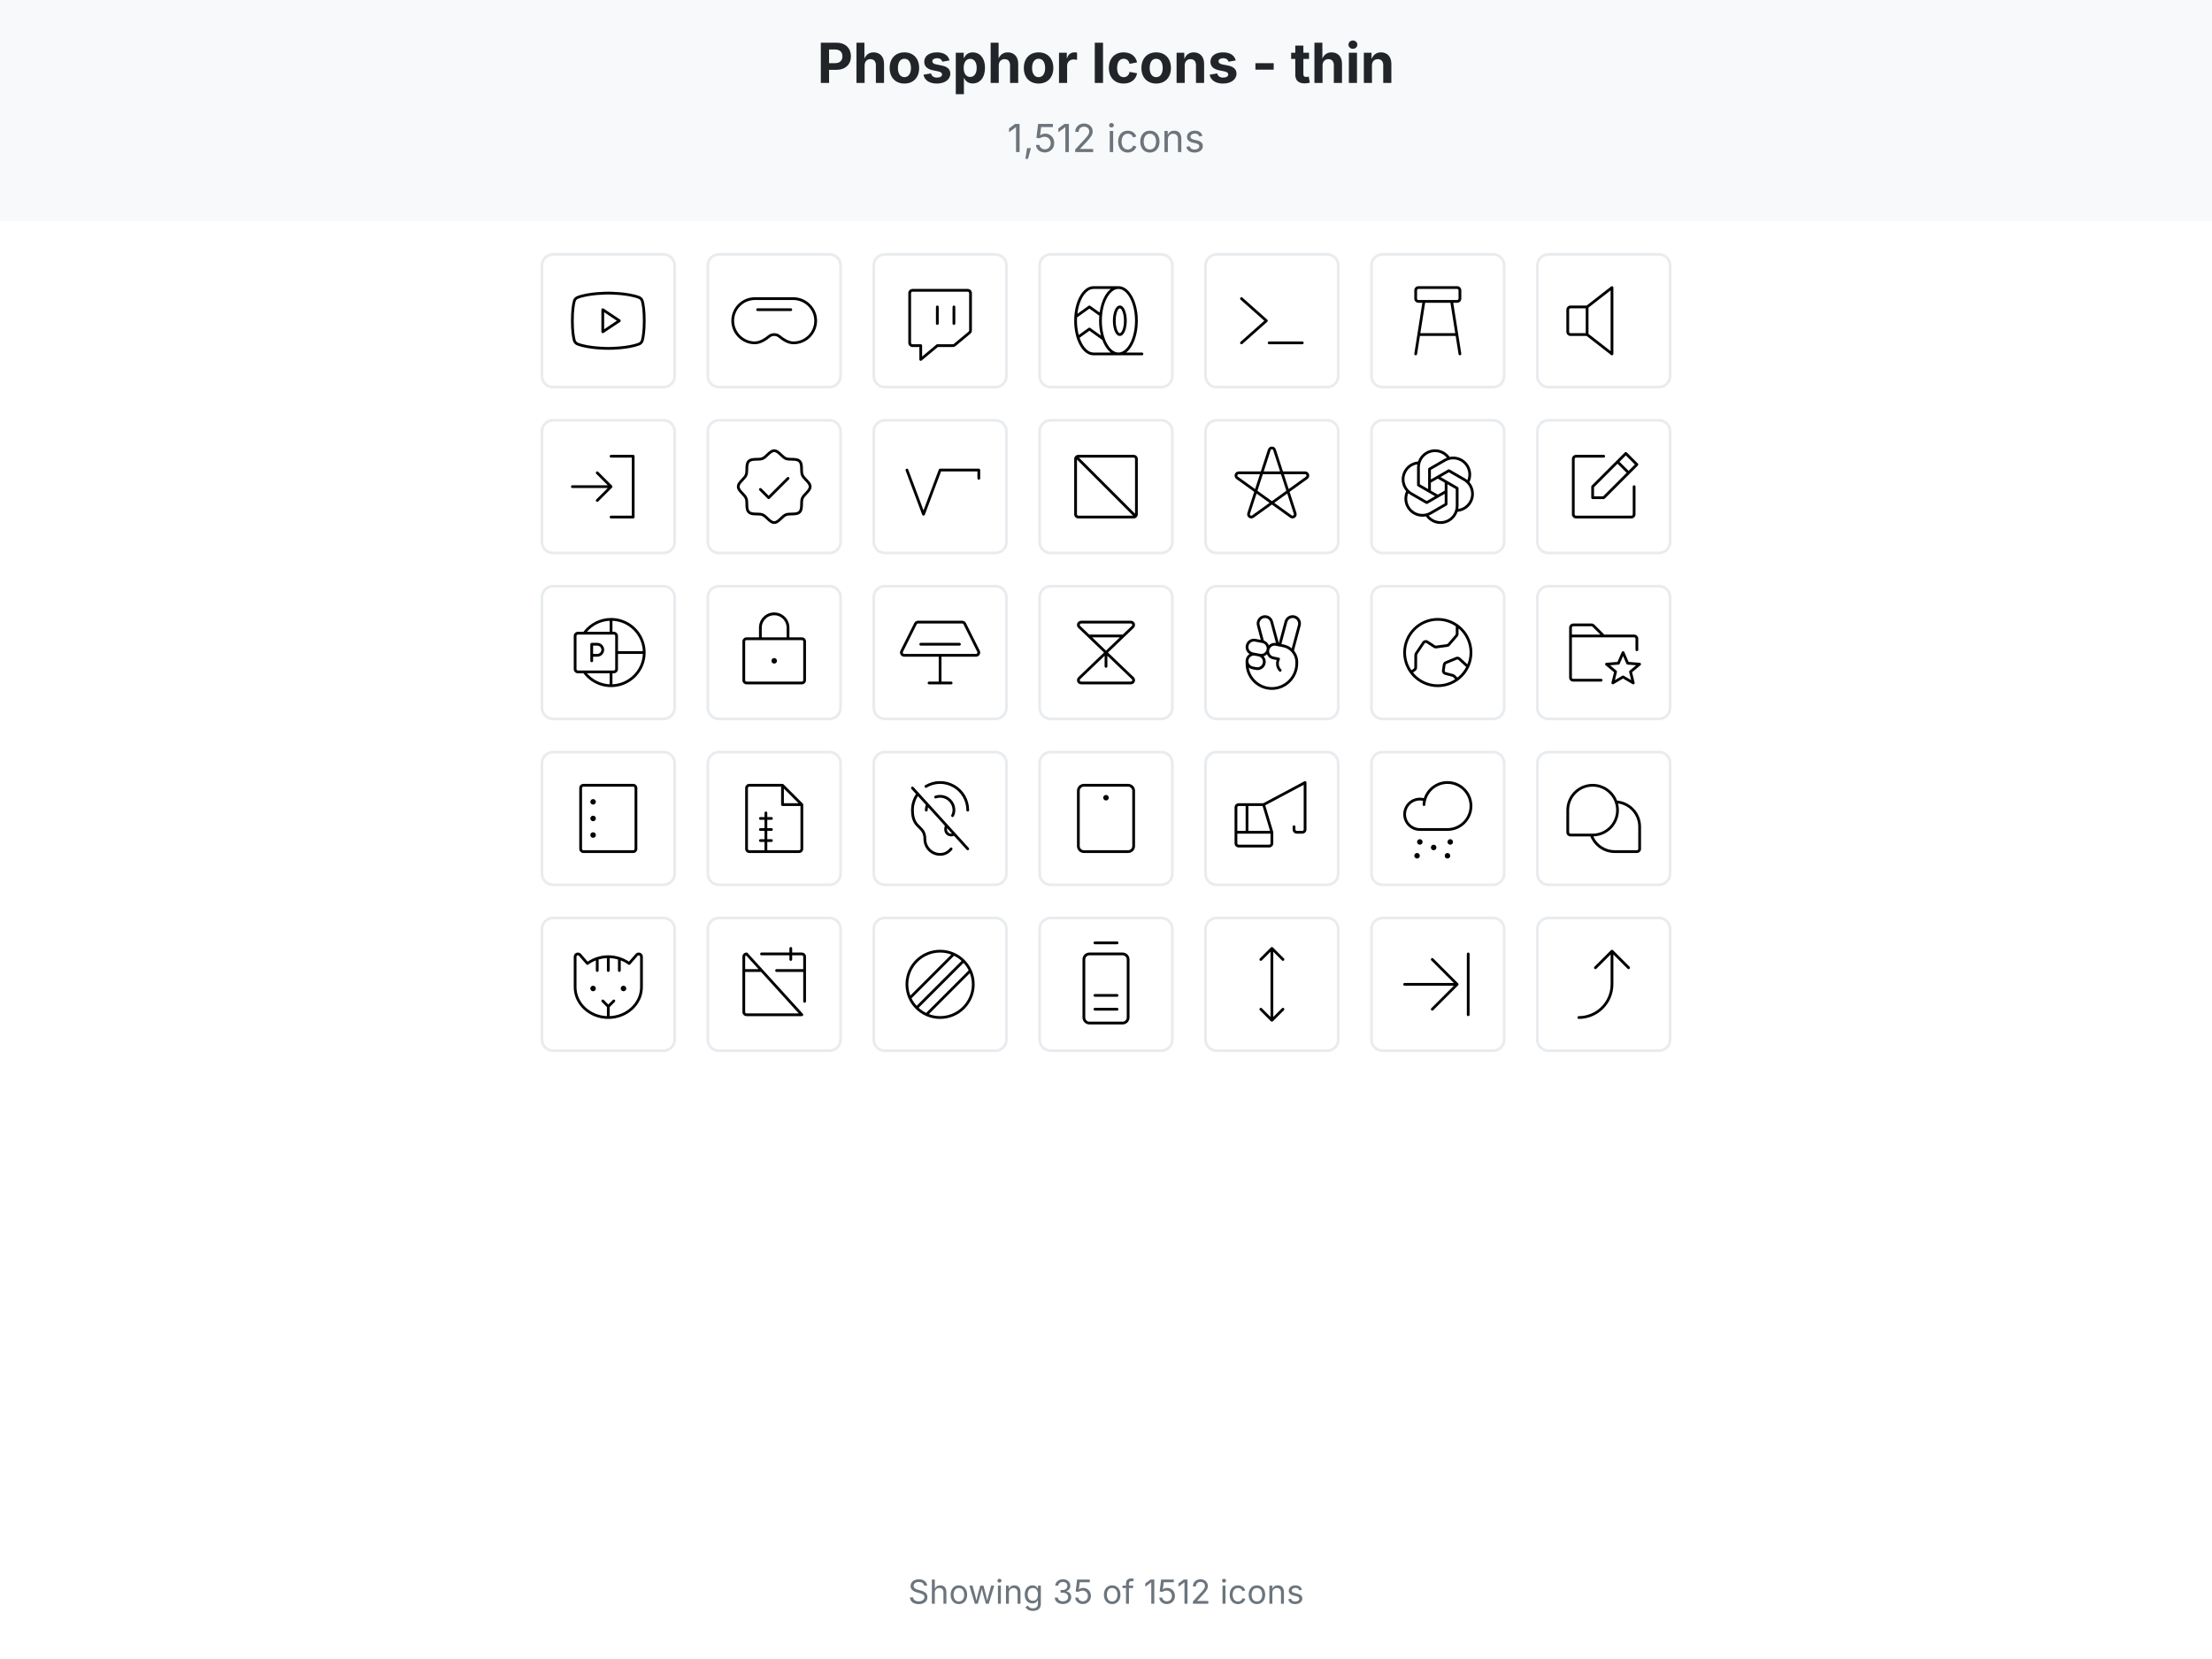
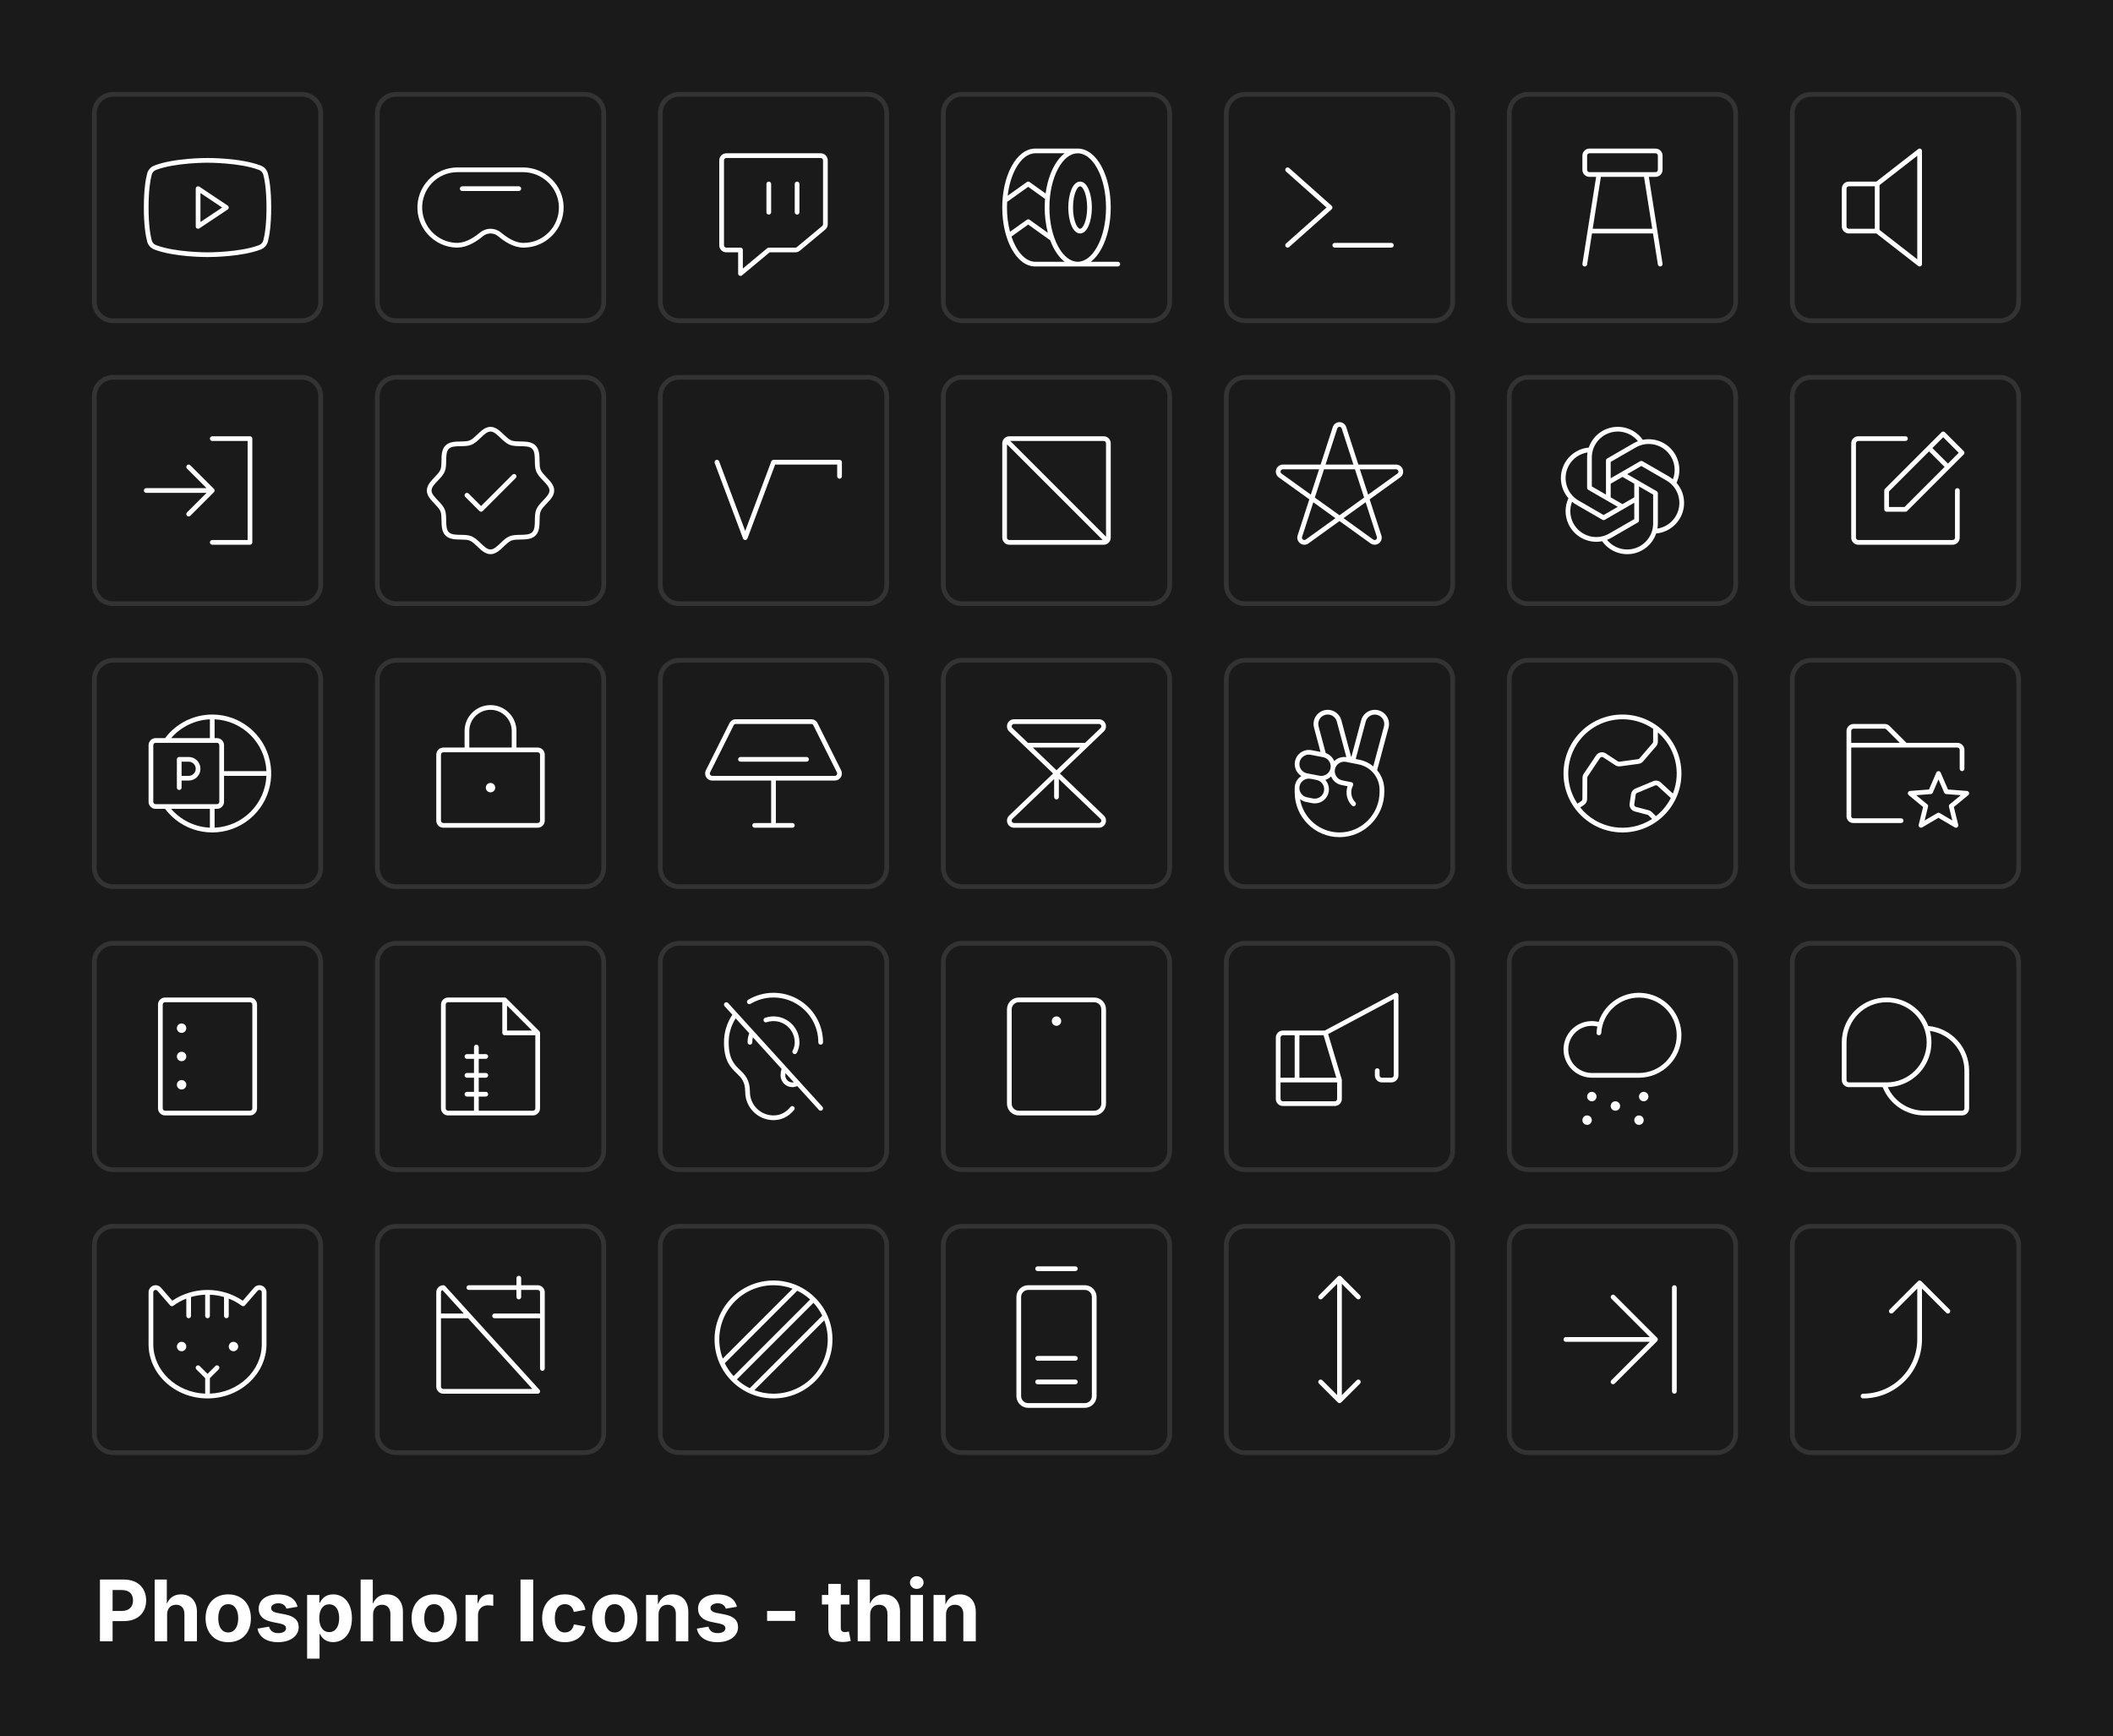
- <svg xmlns="http://www.w3.org/2000/svg" width="800" height="600">
-   <rect width="800" height="600" fill="#ffffff" />
-   <rect width="800" height="80" fill="#f8f9fa" />
-   <text x="400" y="30" text-anchor="middle" font-family="system-ui, -apple-system, sans-serif" font-size="20" font-weight="bold" fill="#212529">Phosphor Icons - thin</text>
-   <text x="400" y="55" text-anchor="middle" font-family="system-ui, -apple-system, sans-serif" font-size="14" fill="#6c757d">1,512 icons</text>
-   <g transform="translate(196, 92)">
-     <rect width="48" height="48" fill="#ffffff" stroke="#e9ecef" stroke-width="1" rx="4" />
-     <svg x="8" y="8" width="32" height="32" viewBox="0 0 256 256">
+ <svg xmlns="http://www.w3.org/2000/svg" width="448" height="368">
+   <rect width="448" height="368" fill="#1a1a1a" />
+   <g transform="translate(20, 20)">
+     <rect width="48" height="48" fill="#1a1a1a" stroke="#333333" stroke-width="1" rx="4" />
+     <svg x="8" y="8" width="32" height="32" viewBox="0 0 256 256" style="color: #ffffff; fill: #ffffff;">
      <path d="M162.22,124.67l-48-32A4,4,0,0,0,108,96v64a4,4,0,0,0,2.11,3.53,4,4,0,0,0,4.11-.2l48-32a4,4,0,0,0,0-6.66ZM116,152.53V103.47L152.79,128Zm114.46-82A20,20,0,0,0,218.4,56.85C184.6,43.79,130.27,44,128,44S71.4,43.79,37.6,56.85A20,20,0,0,0,25.54,70.52C23,80.27,20,98.16,20,128s3,47.73,5.54,57.48A20,20,0,0,0,37.6,199.15C71.4,212.21,125.73,212,128,212h.71c6.89,0,57.58-.43,89.72-12.85a20,20,0,0,0,12.06-13.67C233,175.72,236,157.84,236,128S233,80.27,230.46,70.52Zm-7.74,113a12,12,0,0,1-7.21,8.22C183.14,204.19,128.57,204,128,204s-55.11.19-87.48-12.31a12,12,0,0,1-7.21-8.22C30.87,174.17,28,157,28,128s2.87-46.17,5.28-55.47a12,12,0,0,1,7.21-8.22C72.86,51.81,127.43,52,128,52s55.11-.2,87.48,12.31a12,12,0,0,1,7.21,8.22C225.13,81.83,228,99,228,128S225.13,174.17,222.72,183.47Z" />
    </svg>
  </g>
-   <g transform="translate(256, 92)">
-     <rect width="48" height="48" fill="#ffffff" stroke="#e9ecef" stroke-width="1" rx="4" />
-     <svg x="8" y="8" width="32" height="32" viewBox="0 0 256 256">
+   <g transform="translate(80, 20)">
+     <rect width="48" height="48" fill="#1a1a1a" stroke="#333333" stroke-width="1" rx="4" />
+     <svg x="8" y="8" width="32" height="32" viewBox="0 0 256 256" style="color: #ffffff; fill: #ffffff;">
      <path d="M183.05,60H72A68,68,0,0,0,4.07,131.21c1.6,34.66,30,63.08,64.65,64.71,14.77.72,30-5.64,46.63-19.38a19.9,19.9,0,0,1,25.35,0C150.79,184.92,166.25,196,184,196a68,68,0,0,0,68-68.9C251.51,90.1,220.58,60,183.05,60ZM226.7,170.15A59.57,59.57,0,0,1,184,188c-15.17,0-29.07-10-38.2-17.58a27.88,27.88,0,0,0-35.55,0c-15,12.41-28.45,18.14-41.15,17.55a60.37,60.37,0,0,1-57-57.09A60,60,0,0,1,72,68H183.05c33.18,0,60.52,26.56,60.94,59.2A59.59,59.59,0,0,1,226.7,170.15ZM180,96a4,4,0,0,1-4,4H80a4,4,0,0,1,0-8h96A4,4,0,0,1,180,96Z" />
    </svg>
  </g>
-   <g transform="translate(316, 92)">
-     <rect width="48" height="48" fill="#ffffff" stroke="#e9ecef" stroke-width="1" rx="4" />
-     <svg x="8" y="8" width="32" height="32" viewBox="0 0 256 256">
+   <g transform="translate(140, 20)">
+     <rect width="48" height="48" fill="#1a1a1a" stroke="#333333" stroke-width="1" rx="4" />
+     <svg x="8" y="8" width="32" height="32" viewBox="0 0 256 256" style="color: #ffffff; fill: #ffffff;">
      <path d="M208,36H48A12,12,0,0,0,36,48V192a12,12,0,0,0,12,12H68v36a4,4,0,0,0,2.3,3.62A3.9,3.9,0,0,0,72,244a4,4,0,0,0,2.56-.93L121.45,204H165.1a12.06,12.06,0,0,0,7.69-2.78l42.89-35.75a11.93,11.93,0,0,0,4.32-9.22V48A12,12,0,0,0,208,36Zm4,120.25a4,4,0,0,1-1.44,3.08l-42.9,35.74a4,4,0,0,1-2.56.93H120a4,4,0,0,0-2.56.93L76,231.46V200a4,4,0,0,0-4-4H48a4,4,0,0,1-4-4V48a4,4,0,0,1,4-4H208a4,4,0,0,1,4,4ZM172,88v48a4,4,0,0,1-8,0V88a4,4,0,0,1,8,0Zm-48,0v48a4,4,0,0,1-8,0V88a4,4,0,0,1,8,0Z" />
    </svg>
  </g>
-   <g transform="translate(376, 92)">
-     <rect width="48" height="48" fill="#ffffff" stroke="#e9ecef" stroke-width="1" rx="4" />
-     <svg x="8" y="8" width="32" height="32" viewBox="0 0 256 256">
+   <g transform="translate(200, 20)">
+     <rect width="48" height="48" fill="#1a1a1a" stroke="#333333" stroke-width="1" rx="4" />
+     <svg x="8" y="8" width="32" height="32" viewBox="0 0 256 256" style="color: #ffffff; fill: #ffffff;">
      <path d="M168,172c13,0,20-22.67,20-44s-7-44-20-44-20,22.67-20,44S155,172,168,172Zm0-80c4.89,0,12,14,12,36s-7.11,36-12,36-12-14-12-36S163.11,92,168,92Zm64,128H186.23c6.72-5.11,12.85-12.59,18.06-22.21C214.42,179.08,220,154.3,220,128s-5.58-51.08-15.71-69.79C193.73,38.73,179.43,28,164,28H92C76.57,28,62.27,38.73,51.71,58.21,41.58,76.92,36,101.7,36,128s5.58,51.08,15.71,69.79C62.27,217.27,76.57,228,92,228H232a4,4,0,0,0,0-8ZM197.25,62C206.76,79.58,212,103,212,128s-5.24,48.42-14.75,66c-9.09,16.78-20.9,26-33.25,26s-24.16-9.24-33.25-26C121.24,176.42,116,153,116,128s5.24-48.42,14.75-66c9.09-16.78,20.9-26,33.25-26S188.16,45.24,197.25,62ZM58.75,62C67.84,45.24,79.65,36,92,36h49.77c-6.72,5.11-12.85,12.59-18.06,22.21-7,12.93-11.83,28.77-14.14,46L82.33,84.75a4,4,0,0,0-4.66,0L45.17,108C47.19,90.66,51.84,74.78,58.75,62ZM44.26,118.44,80,92.92l28.59,20.42c-.39,4.81-.59,9.71-.59,14.66a169.72,169.72,0,0,0,5.32,42.89l-31-22.14a4,4,0,0,0-4.66,0L49.13,169.13A161.44,161.44,0,0,1,44,128Q44,123.19,44.26,118.44ZM92,220c-12.35,0-24.16-9.24-33.25-26a106.61,106.61,0,0,1-7.19-16.75L80,156.92l37.32,26.65a111.32,111.32,0,0,0,6.39,14.22c5.21,9.62,11.34,17.1,18.06,22.21Z" />
    </svg>
  </g>
-   <g transform="translate(436, 92)">
-     <rect width="48" height="48" fill="#ffffff" stroke="#e9ecef" stroke-width="1" rx="4" />
-     <svg x="8" y="8" width="32" height="32" viewBox="0 0 256 256">
+   <g transform="translate(260, 20)">
+     <rect width="48" height="48" fill="#1a1a1a" stroke="#333333" stroke-width="1" rx="4" />
+     <svg x="8" y="8" width="32" height="32" viewBox="0 0 256 256" style="color: #ffffff; fill: #ffffff;">
      <path d="M116,128a4,4,0,0,1-1.34,3l-72,64a4,4,0,1,1-5.32-6L106,128,37.34,67a4,4,0,0,1,5.32-6l72,64A4,4,0,0,1,116,128Zm100,60H120a4,4,0,0,0,0,8h96a4,4,0,0,0,0-8Z" />
    </svg>
  </g>
-   <g transform="translate(496, 92)">
-     <rect width="48" height="48" fill="#ffffff" stroke="#e9ecef" stroke-width="1" rx="4" />
-     <svg x="8" y="8" width="32" height="32" viewBox="0 0 256 256">
+   <g transform="translate(320, 20)">
+     <rect width="48" height="48" fill="#1a1a1a" stroke="#333333" stroke-width="1" rx="4" />
+     <svg x="8" y="8" width="32" height="32" viewBox="0 0 256 256" style="color: #ffffff; fill: #ffffff;">
      <path d="M196,64V40a12,12,0,0,0-12-12H72A12,12,0,0,0,60,40V64A12,12,0,0,0,72,76H83.32L60.05,223.38A4,4,0,0,0,63.38,228,4.46,4.46,0,0,0,64,228,4,4,0,0,0,68,224.62L76.26,172H179.74l8.31,52.62A4,4,0,0,0,192,228a4.46,4.46,0,0,0,.63-.05,4,4,0,0,0,3.33-4.57L172.68,76H184A12,12,0,0,0,196,64ZM68,64V40a4,4,0,0,1,4-4H184a4,4,0,0,1,4,4V64a4,4,0,0,1-4,4H72A4,4,0,0,1,68,64ZM178.48,164h-101l13.9-88h73.16Z" />
    </svg>
  </g>
-   <g transform="translate(556, 92)">
-     <rect width="48" height="48" fill="#ffffff" stroke="#e9ecef" stroke-width="1" rx="4" />
-     <svg x="8" y="8" width="32" height="32" viewBox="0 0 256 256">
+   <g transform="translate(380, 20)">
+     <rect width="48" height="48" fill="#1a1a1a" stroke="#333333" stroke-width="1" rx="4" />
+     <svg x="8" y="8" width="32" height="32" viewBox="0 0 256 256" style="color: #ffffff; fill: #ffffff;">
      <path d="M153.76,28.41a4,4,0,0,0-4.22.43L78.63,84H32A12,12,0,0,0,20,96v64a12,12,0,0,0,12,12H78.63l70.91,55.16A4.07,4.07,0,0,0,152,228a3.92,3.92,0,0,0,1.76-.41A4,4,0,0,0,156,224V32A4,4,0,0,0,153.76,28.41ZM28,160V96a4,4,0,0,1,4-4H76v72H32A4,4,0,0,1,28,160Zm120,55.82L84,166V90l64-49.78Z" />
    </svg>
  </g>
-   <g transform="translate(196, 152)">
-     <rect width="48" height="48" fill="#ffffff" stroke="#e9ecef" stroke-width="1" rx="4" />
-     <svg x="8" y="8" width="32" height="32" viewBox="0 0 256 256">
+   <g transform="translate(20, 80)">
+     <rect width="48" height="48" fill="#1a1a1a" stroke="#333333" stroke-width="1" rx="4" />
+     <svg x="8" y="8" width="32" height="32" viewBox="0 0 256 256" style="color: #ffffff; fill: #ffffff;">
      <path d="M138.83,130.83l-40,40a4,4,0,0,1-5.66-5.66L126.34,132H24a4,4,0,0,1,0-8H126.34L93.17,90.83a4,4,0,0,1,5.66-5.66l40,40A4,4,0,0,1,138.83,130.83ZM200,36H136a4,4,0,0,0,0,8h60V212H136a4,4,0,0,0,0,8h64a4,4,0,0,0,4-4V40A4,4,0,0,0,200,36Z" />
    </svg>
  </g>
-   <g transform="translate(256, 152)">
-     <rect width="48" height="48" fill="#ffffff" stroke="#e9ecef" stroke-width="1" rx="4" />
-     <svg x="8" y="8" width="32" height="32" viewBox="0 0 256 256">
+   <g transform="translate(80, 80)">
+     <rect width="48" height="48" fill="#1a1a1a" stroke="#333333" stroke-width="1" rx="4" />
+     <svg x="8" y="8" width="32" height="32" viewBox="0 0 256 256" style="color: #ffffff; fill: #ffffff;">
      <path d="M223,105.58c-4-4.2-8.2-8.54-10-12.8-1.65-4-1.73-9.53-1.82-15.41-.14-9-.29-19.19-6.83-25.74s-16.74-6.69-25.74-6.83c-5.88-.09-11.43-.17-15.41-1.82-4.26-1.76-8.6-5.93-12.8-9.95-6.68-6.41-13.59-13-22.42-13s-15.74,6.62-22.42,13c-4.2,4-8.54,8.2-12.8,10-4,1.65-9.53,1.73-15.41,1.82-9,.14-19.19.29-25.74,6.83S44.94,68.37,44.8,77.37c-.09,5.88-.17,11.43-1.82,15.41-1.76,4.26-5.93,8.6-9.95,12.8-6.41,6.68-13,13.59-13,22.42s6.62,15.74,13,22.42c4,4.2,8.2,8.54,10,12.8,1.65,4,1.73,9.53,1.82,15.41.14,9,.29,19.19,6.83,25.74s16.74,6.69,25.74,6.83c5.88.09,11.43.17,15.41,1.82,4.26,1.76,8.6,5.93,12.8,9.95,6.68,6.41,13.59,13,22.42,13s15.74-6.62,22.42-13c4.2-4,8.54-8.2,12.8-10,4-1.65,9.53-1.73,15.41-1.82,9-.14,19.19-.29,25.74-6.83s6.69-16.74,6.83-25.74c.09-5.88.17-11.43,1.82-15.41,1.76-4.26,5.93-8.6,9.95-12.8,6.41-6.68,13-13.59,13-22.42S229.38,112.26,223,105.58Zm-5.78,39.3c-4.54,4.73-9.24,9.63-11.57,15.28-2.23,5.39-2.33,12-2.43,18.35-.12,8.2-.24,16-4.49,20.2s-12,4.37-20.2,4.49c-6.37.1-13,.2-18.35,2.43-5.65,2.33-10.55,7-15.28,11.57C139.09,222.75,133.62,228,128,228s-11.09-5.25-16.88-10.8c-4.73-4.54-9.63-9.24-15.28-11.57-5.39-2.23-12-2.33-18.35-2.43-8.2-.12-15.95-.24-20.2-4.49s-4.37-12-4.49-20.2c-.1-6.37-.2-13-2.43-18.35-2.33-5.65-7-10.55-11.57-15.28C33.25,139.09,28,133.62,28,128s5.25-11.09,10.8-16.88c4.54-4.73,9.24-9.63,11.57-15.28,2.23-5.39,2.33-12,2.43-18.35.12-8.2.24-15.95,4.49-20.2s12-4.37,20.2-4.49c6.37-.1,13-.2,18.35-2.43,5.65-2.33,10.55-7,15.28-11.57C116.91,33.25,122.38,28,128,28s11.09,5.25,16.88,10.8c4.73,4.54,9.63,9.24,15.28,11.57,5.39,2.23,12,2.33,18.35,2.43,8.2.12,16,.24,20.2,4.49s4.37,12,4.49,20.2c.1,6.37.2,13,2.43,18.35,2.33,5.65,7,10.55,11.57,15.28,5.55,5.79,10.8,11.26,10.8,16.88S222.75,139.09,217.2,144.88Zm-46.37-43.71a4,4,0,0,1,0,5.66l-56,56a4,4,0,0,1-5.66,0l-24-24a4,4,0,0,1,5.66-5.66L112,154.34l53.17-53.17A4,4,0,0,1,170.83,101.17Z" />
    </svg>
  </g>
-   <g transform="translate(316, 152)">
-     <rect width="48" height="48" fill="#ffffff" stroke="#e9ecef" stroke-width="1" rx="4" />
-     <svg x="8" y="8" width="32" height="32" viewBox="0 0 256 256">
+   <g transform="translate(140, 80)">
+     <rect width="48" height="48" fill="#1a1a1a" stroke="#333333" stroke-width="1" rx="4" />
+     <svg x="8" y="8" width="32" height="32" viewBox="0 0 256 256" style="color: #ffffff; fill: #ffffff;">
      <path d="M244,80v24a4,4,0,0,1-8,0V84H130.77l-47,125.4a4,4,0,0,1-7.49,0l-48-128a4,4,0,1,1,7.49-2.81L80,196.61l44.26-118A4,4,0,0,1,128,76H240A4,4,0,0,1,244,80Z" />
    </svg>
  </g>
-   <g transform="translate(376, 152)">
-     <rect width="48" height="48" fill="#ffffff" stroke="#e9ecef" stroke-width="1" rx="4" />
-     <svg x="8" y="8" width="32" height="32" viewBox="0 0 256 256">
+   <g transform="translate(200, 80)">
+     <rect width="48" height="48" fill="#1a1a1a" stroke="#333333" stroke-width="1" rx="4" />
+     <svg x="8" y="8" width="32" height="32" viewBox="0 0 256 256" style="color: #ffffff; fill: #ffffff;">
      <path d="M208,36H48A12,12,0,0,0,36,48V208a12,12,0,0,0,12,12H208a12,12,0,0,0,12-12V48A12,12,0,0,0,208,36Zm4,12V206.34L49.66,44H208A4,4,0,0,1,212,48ZM44,208V49.66L206.34,212H48A4,4,0,0,1,44,208Z" />
    </svg>
  </g>
-   <g transform="translate(436, 152)">
-     <rect width="48" height="48" fill="#ffffff" stroke="#e9ecef" stroke-width="1" rx="4" />
-     <svg x="8" y="8" width="32" height="32" viewBox="0 0 256 256">
+   <g transform="translate(260, 80)">
+     <rect width="48" height="48" fill="#1a1a1a" stroke="#333333" stroke-width="1" rx="4" />
+     <svg x="8" y="8" width="32" height="32" viewBox="0 0 256 256" style="color: #ffffff; fill: #ffffff;">
      <path d="M235.39,92.29A11.82,11.82,0,0,0,224,84H160L139.42,20.47a11.93,11.93,0,0,0-22.83,0L96,84H32a12,12,0,0,0-7,21.72L76.82,143,57,204.25a11.83,11.83,0,0,0,4.36,13.41,11.8,11.8,0,0,0,14.09,0L128,179.83l52.58,37.83a12,12,0,0,0,18.47-13.41L179.18,143,231,105.7A11.83,11.83,0,0,0,235.39,92.29ZM124.21,22.88a3.93,3.93,0,0,1,7.59,0L151.62,84H104.38ZM29.67,99.23A4,4,0,0,1,32,92H93.37l-14,43Zm41,112a4,4,0,0,1-6.15-4.47h0l19.08-58.8,37.51,27Zm15.52-71.26L101.78,92h52.44l15.55,47.93L128,170Zm105.21,66.79a4,4,0,0,1-6.17,4.46L134.85,174.9l37.51-27Zm34.9-107.5L176.59,135l-14-43H224a4,4,0,0,1,2.36,7.22Z" />
    </svg>
  </g>
-   <g transform="translate(496, 152)">
-     <rect width="48" height="48" fill="#ffffff" stroke="#e9ecef" stroke-width="1" rx="4" />
-     <svg x="8" y="8" width="32" height="32" viewBox="0 0 256 256">
+   <g transform="translate(320, 80)">
+     <rect width="48" height="48" fill="#1a1a1a" stroke="#333333" stroke-width="1" rx="4" />
+     <svg x="8" y="8" width="32" height="32" viewBox="0 0 256 256" style="color: #ffffff; fill: #ffffff;">
      <path d="M219.68,114.91A52,52,0,0,0,162.49,42,52,52,0,0,0,70.82,55.15a52,52,0,0,0-34.5,85.94A52,52,0,0,0,70,213.16,52.33,52.33,0,0,0,83.59,215a51.66,51.66,0,0,0,9.93-1,52,52,0,0,0,91.66-13.13,52,52,0,0,0,34.5-85.94Zm-35.8-64.34a44,44,0,0,1,29.66,58.36,51.84,51.84,0,0,0-7-4.89L162,78.35a4,4,0,0,0-4,0l-50,28.87V79.5L150.5,55A43.69,43.69,0,0,1,183.88,50.57Zm-35.88,89-20,11.54-20-11.54v-23.1l20-11.54,20,11.54ZM76,72a44,44,0,0,1,78.25-27.62A52.08,52.08,0,0,0,146.5,48L102,73.73a4,4,0,0,0-2,3.46v57.74L76,121.07ZM37.4,84.93A43.72,43.72,0,0,1,68.71,63.46,52.26,52.26,0,0,0,68,72v51.38a4,4,0,0,0,2,3.46l50,28.87L96,169.57,53.5,145A44,44,0,0,1,37.4,84.93Zm34.72,120.5a44,44,0,0,1-29.66-58.36,51.84,51.84,0,0,0,7,4.89L94,177.65a4,4,0,0,0,4,0l50-28.87V176.5L105.5,201A43.69,43.69,0,0,1,72.12,205.43ZM180,184a44,44,0,0,1-78.26,27.61A51.66,51.66,0,0,0,109.5,208L154,182.27a4,4,0,0,0,2-3.46V121.07l24,13.86Zm38.6-12.93a43.72,43.72,0,0,1-31.31,21.47A52.26,52.26,0,0,0,188,184V132.62a4,4,0,0,0-2-3.46l-50-28.87,24-13.86L202.5,111A44,44,0,0,1,218.6,171.07Z" />
    </svg>
  </g>
-   <g transform="translate(556, 152)">
-     <rect width="48" height="48" fill="#ffffff" stroke="#e9ecef" stroke-width="1" rx="4" />
-     <svg x="8" y="8" width="32" height="32" viewBox="0 0 256 256">
+   <g transform="translate(380, 80)">
+     <rect width="48" height="48" fill="#1a1a1a" stroke="#333333" stroke-width="1" rx="4" />
+     <svg x="8" y="8" width="32" height="32" viewBox="0 0 256 256" style="color: #ffffff; fill: #ffffff;">
      <path d="M226.83,61.17l-32-32a4,4,0,0,0-5.66,0l-96,96A4,4,0,0,0,92,128v32a4,4,0,0,0,4,4h32a4,4,0,0,0,2.83-1.17l96-96A4,4,0,0,0,226.83,61.17ZM126.34,156H100V129.66l68-68L194.34,88ZM200,82.34,173.66,56,192,37.66,218.34,64ZM220,128v80a12,12,0,0,1-12,12H48a12,12,0,0,1-12-12V48A12,12,0,0,1,48,36h80a4,4,0,0,1,0,8H48a4,4,0,0,0-4,4V208a4,4,0,0,0,4,4H208a4,4,0,0,0,4-4V128a4,4,0,0,1,8,0Z" />
    </svg>
  </g>
-   <g transform="translate(196, 212)">
-     <rect width="48" height="48" fill="#ffffff" stroke="#e9ecef" stroke-width="1" rx="4" />
-     <svg x="8" y="8" width="32" height="32" viewBox="0 0 256 256">
+   <g transform="translate(20, 140)">
+     <rect width="48" height="48" fill="#1a1a1a" stroke="#333333" stroke-width="1" rx="4" />
+     <svg x="8" y="8" width="32" height="32" viewBox="0 0 256 256" style="color: #ffffff; fill: #ffffff;">
      <path d="M96,100H80a4,4,0,0,0-4,4v48a4,4,0,0,0,8,0V140H96a20,20,0,0,0,0-40Zm0,32H84V108H96a12,12,0,0,1,0,24ZM136,28A100.3,100.3,0,0,0,56,68H40A12,12,0,0,0,28,80v96a12,12,0,0,0,12,12H56A100,100,0,1,0,136,28Zm91.91,96H156V80a12,12,0,0,0-12-12h-4V36.09A92.13,92.13,0,0,1,227.91,124ZM132,36.1V68H66.26A92.36,92.36,0,0,1,132,36.1ZM36,176V80a4,4,0,0,1,4-4H144a4,4,0,0,1,4,4v96a4,4,0,0,1-4,4H40A4,4,0,0,1,36,176Zm30.26,12H132v31.9A92.36,92.36,0,0,1,66.26,188ZM140,219.91V188h4a12,12,0,0,0,12-12V132h71.91A92.13,92.13,0,0,1,140,219.91Z" />
    </svg>
  </g>
-   <g transform="translate(256, 212)">
-     <rect width="48" height="48" fill="#ffffff" stroke="#e9ecef" stroke-width="1" rx="4" />
-     <svg x="8" y="8" width="32" height="32" viewBox="0 0 256 256">
+   <g transform="translate(80, 140)">
+     <rect width="48" height="48" fill="#1a1a1a" stroke="#333333" stroke-width="1" rx="4" />
+     <svg x="8" y="8" width="32" height="32" viewBox="0 0 256 256" style="color: #ffffff; fill: #ffffff;">
      <path d="M208,84H172V56a44,44,0,0,0-88,0V84H48A12,12,0,0,0,36,96V208a12,12,0,0,0,12,12H208a12,12,0,0,0,12-12V96A12,12,0,0,0,208,84ZM92,56a36,36,0,0,1,72,0V84H92ZM212,208a4,4,0,0,1-4,4H48a4,4,0,0,1-4-4V96a4,4,0,0,1,4-4H208a4,4,0,0,1,4,4Zm-76-56a8,8,0,1,1-8-8A8,8,0,0,1,136,152Z" />
    </svg>
  </g>
-   <g transform="translate(316, 212)">
-     <rect width="48" height="48" fill="#ffffff" stroke="#e9ecef" stroke-width="1" rx="4" />
-     <svg x="8" y="8" width="32" height="32" viewBox="0 0 256 256">
+   <g transform="translate(140, 140)">
+     <rect width="48" height="48" fill="#1a1a1a" stroke="#333333" stroke-width="1" rx="4" />
+     <svg x="8" y="8" width="32" height="32" viewBox="0 0 256 256" style="color: #ffffff; fill: #ffffff;">
      <path d="M242.72,122.63l-40-80A11.93,11.93,0,0,0,192,36H64a11.93,11.93,0,0,0-10.73,6.63l-40,80A12,12,0,0,0,24,140H124v72H96a4,4,0,0,0,0,8h64a4,4,0,0,0,0-8H132V140H232a12,12,0,0,0,10.73-17.37Zm-7.33,7.47A3.94,3.94,0,0,1,232,132H24a4,4,0,0,1-3.58-5.79l40-80A4,4,0,0,1,64,44H192a4,4,0,0,1,3.58,2.21l40,80A3.94,3.94,0,0,1,235.39,130.1ZM188,104a4,4,0,0,1-4,4H72a4,4,0,0,1,0-8H184A4,4,0,0,1,188,104Z" />
    </svg>
  </g>
-   <g transform="translate(376, 212)">
-     <rect width="48" height="48" fill="#ffffff" stroke="#e9ecef" stroke-width="1" rx="4" />
-     <svg x="8" y="8" width="32" height="32" viewBox="0 0 256 256">
+   <g transform="translate(200, 140)">
+     <rect width="48" height="48" fill="#1a1a1a" stroke="#333333" stroke-width="1" rx="4" />
+     <svg x="8" y="8" width="32" height="32" viewBox="0 0 256 256" style="color: #ffffff; fill: #ffffff;">
      <path d="M133.78,128l74.68-71.51A12,12,0,0,0,200,36H56a12,12,0,0,0-8.49,20.49l.07.06L122.22,128,47.61,199.45l-.07.06A12,12,0,0,0,56,220H200a12,12,0,0,0,8.42-20.55ZM87.84,84h80.32L128,122.46ZM52.33,46.47A3.93,3.93,0,0,1,56,44H200a4,4,0,0,1,2.89,6.77L176.51,76h-97L53.17,50.8A3.92,3.92,0,0,1,52.33,46.47ZM203.67,209.53A3.93,3.93,0,0,1,200,212H56a4,4,0,0,1-2.86-6.8L124,137.37V168a4,4,0,0,0,8,0V137.37l70.8,67.8A3.93,3.93,0,0,1,203.67,209.53Z" />
    </svg>
  </g>
-   <g transform="translate(436, 212)">
-     <rect width="48" height="48" fill="#ffffff" stroke="#e9ecef" stroke-width="1" rx="4" />
-     <svg x="8" y="8" width="32" height="32" viewBox="0 0 256 256">
+   <g transform="translate(260, 140)">
+     <rect width="48" height="48" fill="#1a1a1a" stroke="#333333" stroke-width="1" rx="4" />
+     <svg x="8" y="8" width="32" height="32" viewBox="0 0 256 256" style="color: #ffffff; fill: #ffffff;">
      <path d="M208.77,32a24,24,0,0,0-44,5.79L148,100.54,131.19,37.8A24,24,0,0,0,84.82,50.22l11,41.17-15-2.9a24,24,0,0,0-17.49,43.87l-.55.35a23.85,23.85,0,0,0-10.28,15.22,24.65,24.65,0,0,0-.49,4.89V160a76,76,0,0,0,76,76h.59c41.58-.31,75.42-34.81,75.42-76.9v-3.34a51.91,51.91,0,0,0-12.17-33.35l19.34-72.19A23.82,23.82,0,0,0,208.77,32ZM94.15,36a16,16,0,0,1,29.31,3.86l16.19,60.42A24,24,0,0,0,119.07,107a24.35,24.35,0,0,0-2.24-4.25,23.75,23.75,0,0,0-12.17-9.41L92.55,48.15A15.9,15.9,0,0,1,94.15,36Zm-33.82,72.8A16,16,0,0,1,79.25,96.34l20.76,4a16,16,0,1,1-6.44,31.34l-20.79-4a16,16,0,0,1-12.45-18.87Zm0,40.72A16,16,0,0,1,79.09,137l10.11,2a16,16,0,1,1-6.42,31.35l-10-2a16,16,0,0,1-12.47-18.88ZM196,159.1c0,37.71-30.28,68.62-67.48,68.9A68,68,0,0,1,61,171.43a23.75,23.75,0,0,0,10.24,4.81h0l10,2a24.19,24.19,0,0,0,4.85.49A23.9,23.9,0,0,0,104,138.88a24.07,24.07,0,0,0,9.75-5.89,25,25,0,0,0,2.24,4.25,23.83,23.83,0,0,0,15.24,10.28l10.5,2.11A32.27,32.27,0,0,0,140,160a31.85,31.85,0,0,0,9.14,22.4,4,4,0,0,0,5.71-5.6,24,24,0,0,1-4-28.22,4,4,0,0,0-2.73-5.83l-15.35-3.07a16,16,0,1,1,6.42-31.35l21.4,4.28A44.12,44.12,0,0,1,196,155.76Zm7.45-110.95L185.3,115.88a51.6,51.6,0,0,0-23.11-11.11l-6.68-1.34,17-63.56a16,16,0,0,1,30.91,8.28Z" />
    </svg>
  </g>
-   <g transform="translate(496, 212)">
-     <rect width="48" height="48" fill="#ffffff" stroke="#e9ecef" stroke-width="1" rx="4" />
-     <svg x="8" y="8" width="32" height="32" viewBox="0 0 256 256">
+   <g transform="translate(320, 140)">
+     <rect width="48" height="48" fill="#1a1a1a" stroke="#333333" stroke-width="1" rx="4" />
+     <svg x="8" y="8" width="32" height="32" viewBox="0 0 256 256" style="color: #ffffff; fill: #ffffff;">
      <path d="M128,28A100,100,0,1,0,228,128,100.11,100.11,0,0,0,128,28Zm0,8a91.48,91.48,0,0,1,52,16.15V74a4,4,0,0,1-1,2.61l-22.17,25.76a4,4,0,0,1-2.49,1.35L122.9,108a3.94,3.94,0,0,1-2.88-.72l-.16-.11L100.13,94.22A12,12,0,0,0,83.2,97.33l-21,31.3a11.93,11.93,0,0,0-2,6.6L60,171.46a4,4,0,0,1-1.8,3.33l-6.65,4.36A92,92,0,0,1,128,36ZM56.32,185.6l6.29-4.13a12,12,0,0,0,5.41-10l.21-36.23a4,4,0,0,1,.67-2.2l20.95-31.3a4,4,0,0,1,5.67-1l.15.11,19.74,12.91a12,12,0,0,0,8.56,2.11l31.47-4.26a12,12,0,0,0,7.49-4.06L185.1,81.81A12,12,0,0,0,188,74V58.31A91.91,91.91,0,0,1,213.5,162l-20.57-18.82a12,12,0,0,0-12.7-2.22l-30.45,12.66a12.06,12.06,0,0,0-7.27,9.33l-2.38,16.19A12,12,0,0,0,149,192.46l21.45,5.63a4,4,0,0,1,1.82,1l5.94,6A91.85,91.85,0,0,1,56.32,185.6Zm128.43,14.76-6.86-6.88a12,12,0,0,0-5.45-3.13L151,184.72a4,4,0,0,1-3-4.45l2.39-16.2a4,4,0,0,1,2.42-3.11l30.45-12.65a4,4,0,0,1,4.24.74L210,169.62A92.43,92.43,0,0,1,184.75,200.36Z" />
    </svg>
  </g>
-   <g transform="translate(556, 212)">
-     <rect width="48" height="48" fill="#ffffff" stroke="#e9ecef" stroke-width="1" rx="4" />
-     <svg x="8" y="8" width="32" height="32" viewBox="0 0 256 256">
+   <g transform="translate(380, 140)">
+     <rect width="48" height="48" fill="#1a1a1a" stroke="#333333" stroke-width="1" rx="4" />
+     <svg x="8" y="8" width="32" height="32" viewBox="0 0 256 256" style="color: #ffffff; fill: #ffffff;">
      <path d="M216,84a4,4,0,0,1,4,4v32a4,4,0,0,0,8,0V88a12,12,0,0,0-12-12H129.66L101.17,47.51A11.93,11.93,0,0,0,92.69,44H40A12,12,0,0,0,28,56V200.61A11.4,11.4,0,0,0,39.38,212h81.18a4,4,0,0,0,0-8H39.38A3.39,3.39,0,0,1,36,200.61V84ZM40,52H92.69a4,4,0,0,1,2.82,1.17L118.34,76H36V56A4,4,0,0,1,40,52ZM235.81,160.41a4,4,0,0,0-3.5-2.79l-32.24-2.49-12.4-28.72a4,4,0,0,0-7.34,0l-12.4,28.72-32.24,2.49a4,4,0,0,0-2.24,7.08l24.46,20.19L150.45,215a4,4,0,0,0,5.91,4.41L184,203.18l27.64,16.27a4,4,0,0,0,2,.55,4.05,4.05,0,0,0,2.39-.79,4,4,0,0,0,1.49-4.17l-7.46-30.15,24.46-20.19A4,4,0,0,0,235.81,160.41Zm-32.76,19.91a4,4,0,0,0-1.33,4.05l5.78,23.36L186,195.09a4,4,0,0,0-4.06,0L160.5,207.73l5.78-23.36a4,4,0,0,0-1.33-4.05l-18.76-15.48L171,162.92a4,4,0,0,0,3.36-2.4L184,138.1l9.68,22.42a4,4,0,0,0,3.36,2.4l24.77,1.92Z" />
    </svg>
  </g>
-   <g transform="translate(196, 272)">
-     <rect width="48" height="48" fill="#ffffff" stroke="#e9ecef" stroke-width="1" rx="4" />
-     <svg x="8" y="8" width="32" height="32" viewBox="0 0 256 256">
+   <g transform="translate(20, 200)">
+     <rect width="48" height="48" fill="#1a1a1a" stroke="#333333" stroke-width="1" rx="4" />
+     <svg x="8" y="8" width="32" height="32" viewBox="0 0 256 256" style="color: #ffffff; fill: #ffffff;">
      <path d="M200,28H56A12,12,0,0,0,44,40V216a12,12,0,0,0,12,12H200a12,12,0,0,0,12-12V40A12,12,0,0,0,200,28Zm4,188a4,4,0,0,1-4,4H56a4,4,0,0,1-4-4V40a4,4,0,0,1,4-4H200a4,4,0,0,1,4,4ZM92,80a8,8,0,1,1-8-8A8,8,0,0,1,92,80Zm0,96a8,8,0,1,1-8-8A8,8,0,0,1,92,176Zm0-48a8,8,0,1,1-8-8A8,8,0,0,1,92,128Z" />
    </svg>
  </g>
-   <g transform="translate(256, 272)">
-     <rect width="48" height="48" fill="#ffffff" stroke="#e9ecef" stroke-width="1" rx="4" />
-     <svg x="8" y="8" width="32" height="32" viewBox="0 0 256 256">
+   <g transform="translate(80, 200)">
+     <rect width="48" height="48" fill="#1a1a1a" stroke="#333333" stroke-width="1" rx="4" />
+     <svg x="8" y="8" width="32" height="32" viewBox="0 0 256 256" style="color: #ffffff; fill: #ffffff;">
      <path d="M210.83,85.17l-56-56A4,4,0,0,0,152,28H56A12,12,0,0,0,44,40V216a12,12,0,0,0,12,12H200a12,12,0,0,0,12-12V88A4,4,0,0,0,210.83,85.17ZM156,41.65,198.34,84H156ZM200,220H108V196h12a4,4,0,0,0,0-8H108V164h12a4,4,0,0,0,0-8H108V132h12a4,4,0,0,0,0-8H108V112a4,4,0,0,0-8,0v12H88a4,4,0,0,0,0,8h12v24H88a4,4,0,0,0,0,8h12v24H88a4,4,0,0,0,0,8h12v24H56a4,4,0,0,1-4-4V40a4,4,0,0,1,4-4h92V88a4,4,0,0,0,4,4h52V216A4,4,0,0,1,200,220Z" />
    </svg>
  </g>
-   <g transform="translate(316, 272)">
-     <rect width="48" height="48" fill="#ffffff" stroke="#e9ecef" stroke-width="1" rx="4" />
-     <svg x="8" y="8" width="32" height="32" viewBox="0 0 256 256">
+   <g transform="translate(140, 200)">
+     <rect width="48" height="48" fill="#1a1a1a" stroke="#333333" stroke-width="1" rx="4" />
+     <svg x="8" y="8" width="32" height="32" viewBox="0 0 256 256" style="color: #ffffff; fill: #ffffff;">
      <path d="M51,37.31A4,4,0,0,0,45,42.69L58.23,57.2A83.38,83.38,0,0,0,44,104c0,31.79,11.28,42.68,21.24,52.28C73.16,163.91,80,170.51,80,188a48.05,48.05,0,0,0,48,48c13.71,0,25.52-5.87,35.08-17.45a4,4,0,0,0-6.16-5.1C148.83,223.24,139.37,228,128,228a40,40,0,0,1-40-40c0-20.89-8.75-29.33-17.21-37.48C61.55,141.61,52,132.4,52,104A75.36,75.36,0,0,1,63.8,63.33l23,25.27A43.73,43.73,0,0,0,84,104a4,4,0,0,0,8,0,36.2,36.2,0,0,1,1-8.53L141.65,149A37,37,0,0,0,140,160a20,20,0,0,0,28.24,18.21L205,218.69a4,4,0,1,0,5.92-5.38ZM160,172a12,12,0,0,1-12-12,29.55,29.55,0,0,1,.24-3.79l14.13,15.55A12.37,12.37,0,0,1,160,172ZM83.55,37.36a4,4,0,0,1,1.37-5.49A84,84,0,0,1,212,104a4,4,0,0,1-8,0A76,76,0,0,0,89,38.74,4,4,0,0,1,83.55,37.36Zm76.89,80.81A29.85,29.85,0,0,0,164,104a36,36,0,0,0-47.68-34.06,4,4,0,1,1-2.59-7.57A44,44,0,0,1,172,104a38,38,0,0,1-4.46,17.84A4,4,0,0,1,164,124a3.87,3.87,0,0,1-1.83-.45A4,4,0,0,1,160.44,118.17Z" />
    </svg>
  </g>
-   <g transform="translate(376, 272)">
-     <rect width="48" height="48" fill="#ffffff" stroke="#e9ecef" stroke-width="1" rx="4" />
-     <svg x="8" y="8" width="32" height="32" viewBox="0 0 256 256">
+   <g transform="translate(200, 200)">
+     <rect width="48" height="48" fill="#1a1a1a" stroke="#333333" stroke-width="1" rx="4" />
+     <svg x="8" y="8" width="32" height="32" viewBox="0 0 256 256" style="color: #ffffff; fill: #ffffff;">
      <path d="M192,28H64A20,20,0,0,0,44,48V208a20,20,0,0,0,20,20H192a20,20,0,0,0,20-20V48A20,20,0,0,0,192,28Zm12,180a12,12,0,0,1-12,12H64a12,12,0,0,1-12-12V48A12,12,0,0,1,64,36H192a12,12,0,0,1,12,12ZM136,68a8,8,0,1,1-8-8A8,8,0,0,1,136,68Z" />
    </svg>
  </g>
-   <g transform="translate(436, 272)">
-     <rect width="48" height="48" fill="#ffffff" stroke="#e9ecef" stroke-width="1" rx="4" />
-     <svg x="8" y="8" width="32" height="32" viewBox="0 0 256 256">
+   <g transform="translate(260, 200)">
+     <rect width="48" height="48" fill="#1a1a1a" stroke="#333333" stroke-width="1" rx="4" />
+     <svg x="8" y="8" width="32" height="32" viewBox="0 0 256 256" style="color: #ffffff; fill: #ffffff;">
      <path d="M226.06,20.57a4,4,0,0,0-3.94-.1L103,84H32A12,12,0,0,0,20,96V200a12,12,0,0,0,12,12h88a12,12,0,0,0,12-12V168a4.05,4.05,0,0,0-.17-1.15L108.77,90,220,30.67V160a4,4,0,0,1-4,4H200a4,4,0,0,1-4-4v-8a4,4,0,0,0-8,0v8a12,12,0,0,0,12,12h16a12,12,0,0,0,12-12V24A4,4,0,0,0,226.06,20.57ZM101,92l21.6,72H60V92ZM32,92H52v72H28V96A4,4,0,0,1,32,92Zm88,112H32a4,4,0,0,1-4-4V172h96v28A4,4,0,0,1,120,204Z" />
    </svg>
  </g>
-   <g transform="translate(496, 272)">
-     <rect width="48" height="48" fill="#ffffff" stroke="#e9ecef" stroke-width="1" rx="4" />
-     <svg x="8" y="8" width="32" height="32" viewBox="0 0 256 256">
+   <g transform="translate(320, 200)">
+     <rect width="48" height="48" fill="#1a1a1a" stroke="#333333" stroke-width="1" rx="4" />
+     <svg x="8" y="8" width="32" height="32" viewBox="0 0 256 256" style="color: #ffffff; fill: #ffffff;">
      <path d="M84,196a8,8,0,1,1-8-8A8,8,0,0,1,84,196Zm32,8a8,8,0,1,0,8,8A8,8,0,0,0,116,204Zm48-16a8,8,0,1,0,8,8A8,8,0,0,0,164,188ZM68,228a8,8,0,1,0,8,8A8,8,0,0,0,68,228Zm88,0a8,8,0,1,0,8,8A8,8,0,0,0,156,228ZM228,92a72.08,72.08,0,0,1-72,72H76A48,48,0,1,1,87.51,69.39,72.08,72.08,0,0,1,228,92Zm-8,0A64.06,64.06,0,0,0,92,88.23a4,4,0,0,1-8-.46,71.63,71.63,0,0,1,1.42-10.65A40,40,0,1,0,76,156h80A64.07,64.07,0,0,0,220,92Z" />
    </svg>
  </g>
-   <g transform="translate(556, 272)">
-     <rect width="48" height="48" fill="#ffffff" stroke="#e9ecef" stroke-width="1" rx="4" />
-     <svg x="8" y="8" width="32" height="32" viewBox="0 0 256 256">
+   <g transform="translate(380, 200)">
+     <rect width="48" height="48" fill="#1a1a1a" stroke="#333333" stroke-width="1" rx="4" />
+     <svg x="8" y="8" width="32" height="32" viewBox="0 0 256 256" style="color: #ffffff; fill: #ffffff;">
      <path d="M166.76,76.32A76,76,0,0,0,20,104v64a12,12,0,0,0,12,12H89.33A76.13,76.13,0,0,0,160,228h64a12,12,0,0,0,12-12V152A76,76,0,0,0,166.76,76.32ZM28,168V104a68,68,0,1,1,68,68H32A4,4,0,0,1,28,168Zm200,48a4,4,0,0,1-4,4H160A68.16,68.16,0,0,1,98,180,76,76,0,0,0,169.5,84.67,68,68,0,0,1,228,152Z" />
    </svg>
  </g>
-   <g transform="translate(196, 332)">
-     <rect width="48" height="48" fill="#ffffff" stroke="#e9ecef" stroke-width="1" rx="4" />
-     <svg x="8" y="8" width="32" height="32" viewBox="0 0 256 256">
+   <g transform="translate(20, 260)">
+     <rect width="48" height="48" fill="#1a1a1a" stroke="#333333" stroke-width="1" rx="4" />
+     <svg x="8" y="8" width="32" height="32" viewBox="0 0 256 256" style="color: #ffffff; fill: #ffffff;">
      <path d="M220.59,36.94a11.83,11.83,0,0,0-13.08,2.61l-.19.2L187.77,62.24a107.1,107.1,0,0,0-119.54,0L48.68,39.75l-.19-.2A12,12,0,0,0,28,48v88c0,50.72,44.86,92,100,92s100-41.27,100-92V48A11.82,11.82,0,0,0,220.59,36.94ZM220,136c0,45.09-39.12,82-88,83.91V193.66l14.83-14.83a4,4,0,1,0-5.66-5.65L128,186.35l-13.17-13.17a4,4,0,1,0-5.66,5.65L124,193.66v26.26C75.12,218,36,181.1,36,136V48a3.93,3.93,0,0,1,2.47-3.7,4.39,4.39,0,0,1,1.6-.31,3.77,3.77,0,0,1,2.67,1.1L64.58,70.23a4,4,0,0,0,5.4.59A94,94,0,0,1,92,58.74V88a4,4,0,0,0,8,0V56a100.07,100.07,0,0,1,24-3.93V88a4,4,0,0,0,8,0V52.09A100.07,100.07,0,0,1,156,56V88a4,4,0,0,0,8,0V58.74a94,94,0,0,1,22,12.08,4,4,0,0,0,5.4-.59l21.84-25.11A4,4,0,0,1,220,48ZM92,140a8,8,0,1,1-8-8A8,8,0,0,1,92,140Zm88,0a8,8,0,1,1-8-8A8,8,0,0,1,180,140Z" />
    </svg>
  </g>
-   <g transform="translate(256, 332)">
-     <rect width="48" height="48" fill="#ffffff" stroke="#e9ecef" stroke-width="1" rx="4" />
-     <svg x="8" y="8" width="32" height="32" viewBox="0 0 256 256">
+   <g transform="translate(80, 260)">
+     <rect width="48" height="48" fill="#1a1a1a" stroke="#333333" stroke-width="1" rx="4" />
+     <svg x="8" y="8" width="32" height="32" viewBox="0 0 256 256" style="color: #ffffff; fill: #ffffff;">
      <path d="M51,37.31A4,4,0,0,0,48,36,12,12,0,0,0,36,48V208a12,12,0,0,0,12,12H208a4,4,0,0,0,3-6.69Zm-4.46,7L82.59,84H44V48A4,4,0,0,1,46.5,44.29ZM48,212a4,4,0,0,1-4-4V92H89.87L199,212ZM220,48V177.23a4,4,0,1,1-8,0V92H134.88a4,4,0,0,1,0-8H212V48a4,4,0,0,0-4-4H180V56a4,4,0,0,1-8,0V44H91.25a4,4,0,0,1,0-8H172V24a4,4,0,0,1,8,0V36h28A12,12,0,0,1,220,48Z" />
    </svg>
  </g>
-   <g transform="translate(316, 332)">
-     <rect width="48" height="48" fill="#ffffff" stroke="#e9ecef" stroke-width="1" rx="4" />
-     <svg x="8" y="8" width="32" height="32" viewBox="0 0 256 256">
+   <g transform="translate(140, 260)">
+     <rect width="48" height="48" fill="#1a1a1a" stroke="#333333" stroke-width="1" rx="4" />
+     <svg x="8" y="8" width="32" height="32" viewBox="0 0 256 256" style="color: #ffffff; fill: #ffffff;">
      <path d="M128,28A100,100,0,1,0,228,128,100.11,100.11,0,0,0,128,28Zm62.13,32.21L60.21,190.13a91.94,91.94,0,0,1-14.88-21.8l123-123A91.94,91.94,0,0,1,190.13,60.21Zm5.66,5.66a92.24,92.24,0,0,1,14.88,21.8l-123,123a92.24,92.24,0,0,1-21.8-14.88ZM128,36a91.4,91.4,0,0,1,32.43,5.91L41.91,160.43A92,92,0,0,1,128,36Zm0,184a91.4,91.4,0,0,1-32.43-5.91L214.09,95.57A92,92,0,0,1,128,220Z" />
    </svg>
  </g>
-   <g transform="translate(376, 332)">
-     <rect width="48" height="48" fill="#ffffff" stroke="#e9ecef" stroke-width="1" rx="4" />
-     <svg x="8" y="8" width="32" height="32" viewBox="0 0 256 256">
+   <g transform="translate(200, 260)">
+     <rect width="48" height="48" fill="#1a1a1a" stroke="#333333" stroke-width="1" rx="4" />
+     <svg x="8" y="8" width="32" height="32" viewBox="0 0 256 256" style="color: #ffffff; fill: #ffffff;">
      <path d="M92,8a4,4,0,0,1,4-4h64a4,4,0,0,1,0,8H96A4,4,0,0,1,92,8ZM196,56V224a20,20,0,0,1-20,20H80a20,20,0,0,1-20-20V56A20,20,0,0,1,80,36h96A20,20,0,0,1,196,56Zm-8,0a12,12,0,0,0-12-12H80A12,12,0,0,0,68,56V224a12,12,0,0,0,12,12h96a12,12,0,0,0,12-12ZM160,156H96a4,4,0,0,0,0,8h64a4,4,0,0,0,0-8Zm0,40H96a4,4,0,0,0,0,8h64a4,4,0,0,0,0-8Z" />
    </svg>
  </g>
-   <g transform="translate(436, 332)">
-     <rect width="48" height="48" fill="#ffffff" stroke="#e9ecef" stroke-width="1" rx="4" />
-     <svg x="8" y="8" width="32" height="32" viewBox="0 0 256 256">
+   <g transform="translate(260, 260)">
+     <rect width="48" height="48" fill="#1a1a1a" stroke="#333333" stroke-width="1" rx="4" />
+     <svg x="8" y="8" width="32" height="32" viewBox="0 0 256 256" style="color: #ffffff; fill: #ffffff;">
      <path d="M162.83,197.17a4,4,0,0,1,0,5.66l-32,32a4,4,0,0,1-5.66,0l-32-32a4,4,0,0,1,5.66-5.66L124,222.34V33.66L98.83,58.83a4,4,0,0,1-5.66-5.66l32-32a4,4,0,0,1,5.66,0l32,32a4,4,0,0,1-5.66,5.66L132,33.66V222.34l25.17-25.17A4,4,0,0,1,162.83,197.17Z" />
    </svg>
  </g>
-   <g transform="translate(496, 332)">
-     <rect width="48" height="48" fill="#ffffff" stroke="#e9ecef" stroke-width="1" rx="4" />
-     <svg x="8" y="8" width="32" height="32" viewBox="0 0 256 256">
+   <g transform="translate(320, 260)">
+     <rect width="48" height="48" fill="#1a1a1a" stroke="#333333" stroke-width="1" rx="4" />
+     <svg x="8" y="8" width="32" height="32" viewBox="0 0 256 256" style="color: #ffffff; fill: #ffffff;">
      <path d="M186.83,125.17a4,4,0,0,1,0,5.66l-72,72a4,4,0,0,1-5.66-5.66L174.34,132H32a4,4,0,0,1,0-8H174.34L109.17,58.83a4,4,0,0,1,5.66-5.66ZM216,36a4,4,0,0,0-4,4V216a4,4,0,0,0,8,0V40A4,4,0,0,0,216,36Z" />
    </svg>
  </g>
-   <g transform="translate(556, 332)">
-     <rect width="48" height="48" fill="#ffffff" stroke="#e9ecef" stroke-width="1" rx="4" />
-     <svg x="8" y="8" width="32" height="32" viewBox="0 0 256 256">
+   <g transform="translate(380, 260)">
+     <rect width="48" height="48" fill="#1a1a1a" stroke="#333333" stroke-width="1" rx="4" />
+     <svg x="8" y="8" width="32" height="32" viewBox="0 0 256 256" style="color: #ffffff; fill: #ffffff;">
      <path d="M202.83,82.83a4,4,0,0,1-5.66,0L156,41.66V128A100.11,100.11,0,0,1,56,228a4,4,0,0,1,0-8,92.1,92.1,0,0,0,92-92V41.66L106.83,82.83a4,4,0,0,1-5.66-5.66l48-48a4,4,0,0,1,5.66,0l48,48A4,4,0,0,1,202.83,82.83Z" />
    </svg>
  </g>
-   <text x="400" y="580" text-anchor="middle" font-family="system-ui, -apple-system, sans-serif" font-size="12" fill="#6c757d">
-     Showing 35 of 1512 icons
-   </text>
+   <rect x="0" y="323" width="448" height="60" fill="#1a1a1a" />
+   <text x="20" y="348" text-anchor="start" font-family="system-ui, -apple-system, sans-serif" font-size="18" font-weight="bold" fill="#ffffff">Phosphor Icons - thin</text>
</svg>
